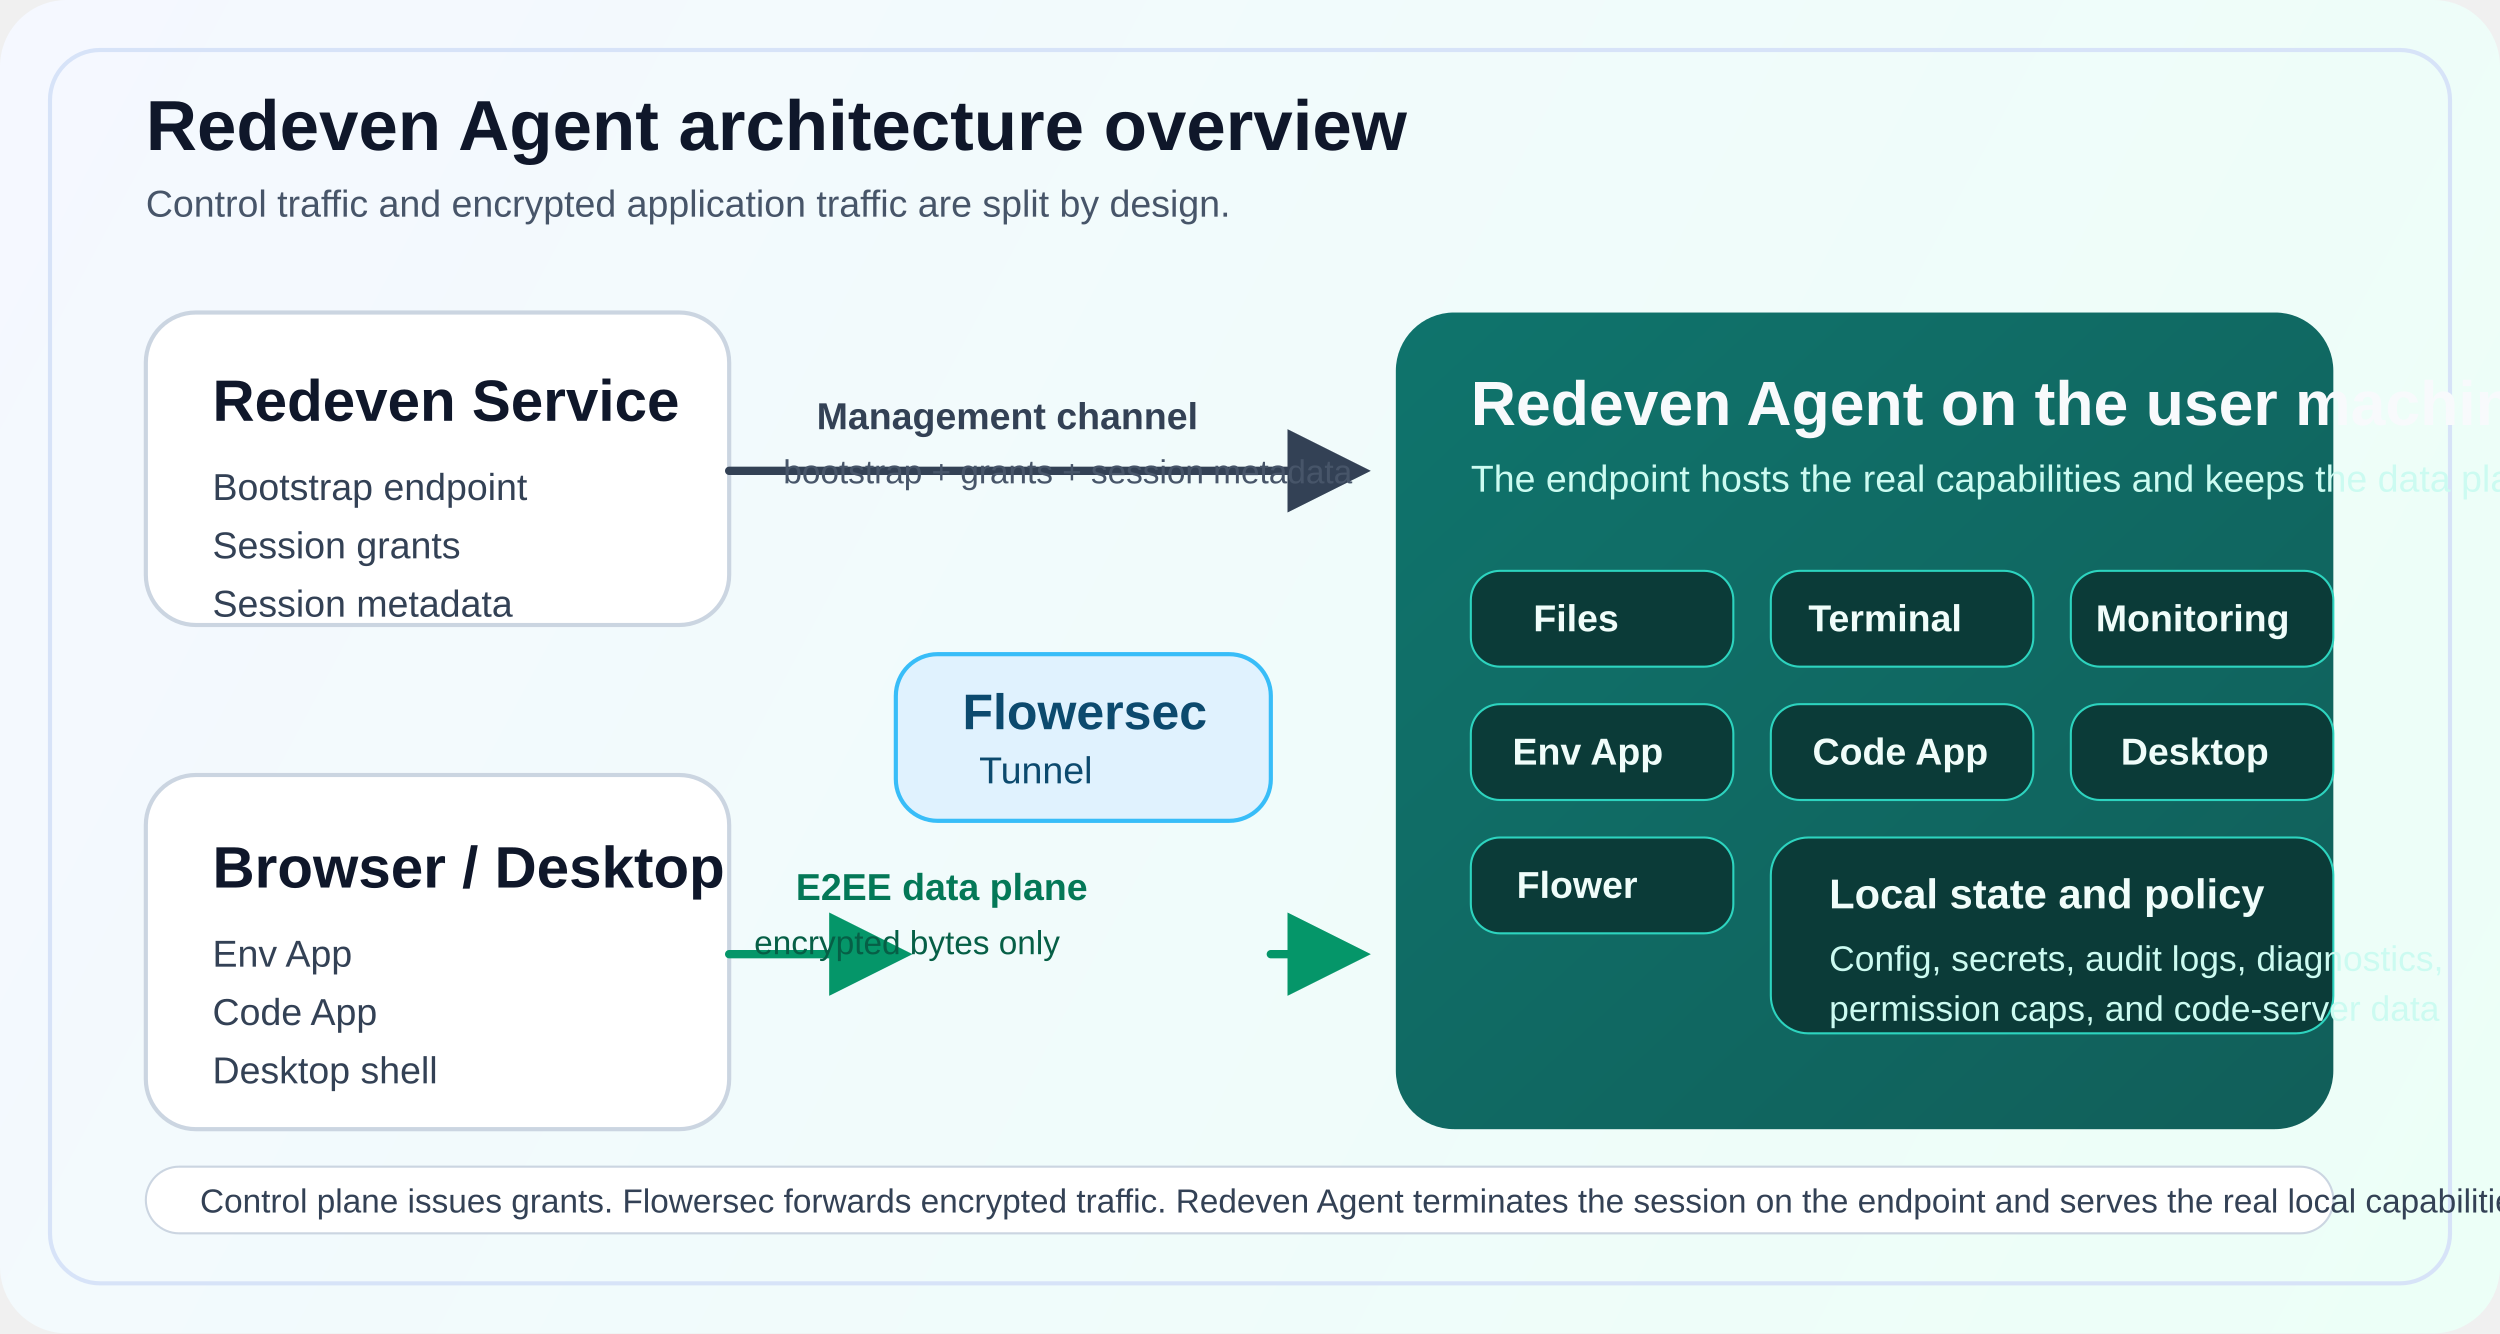
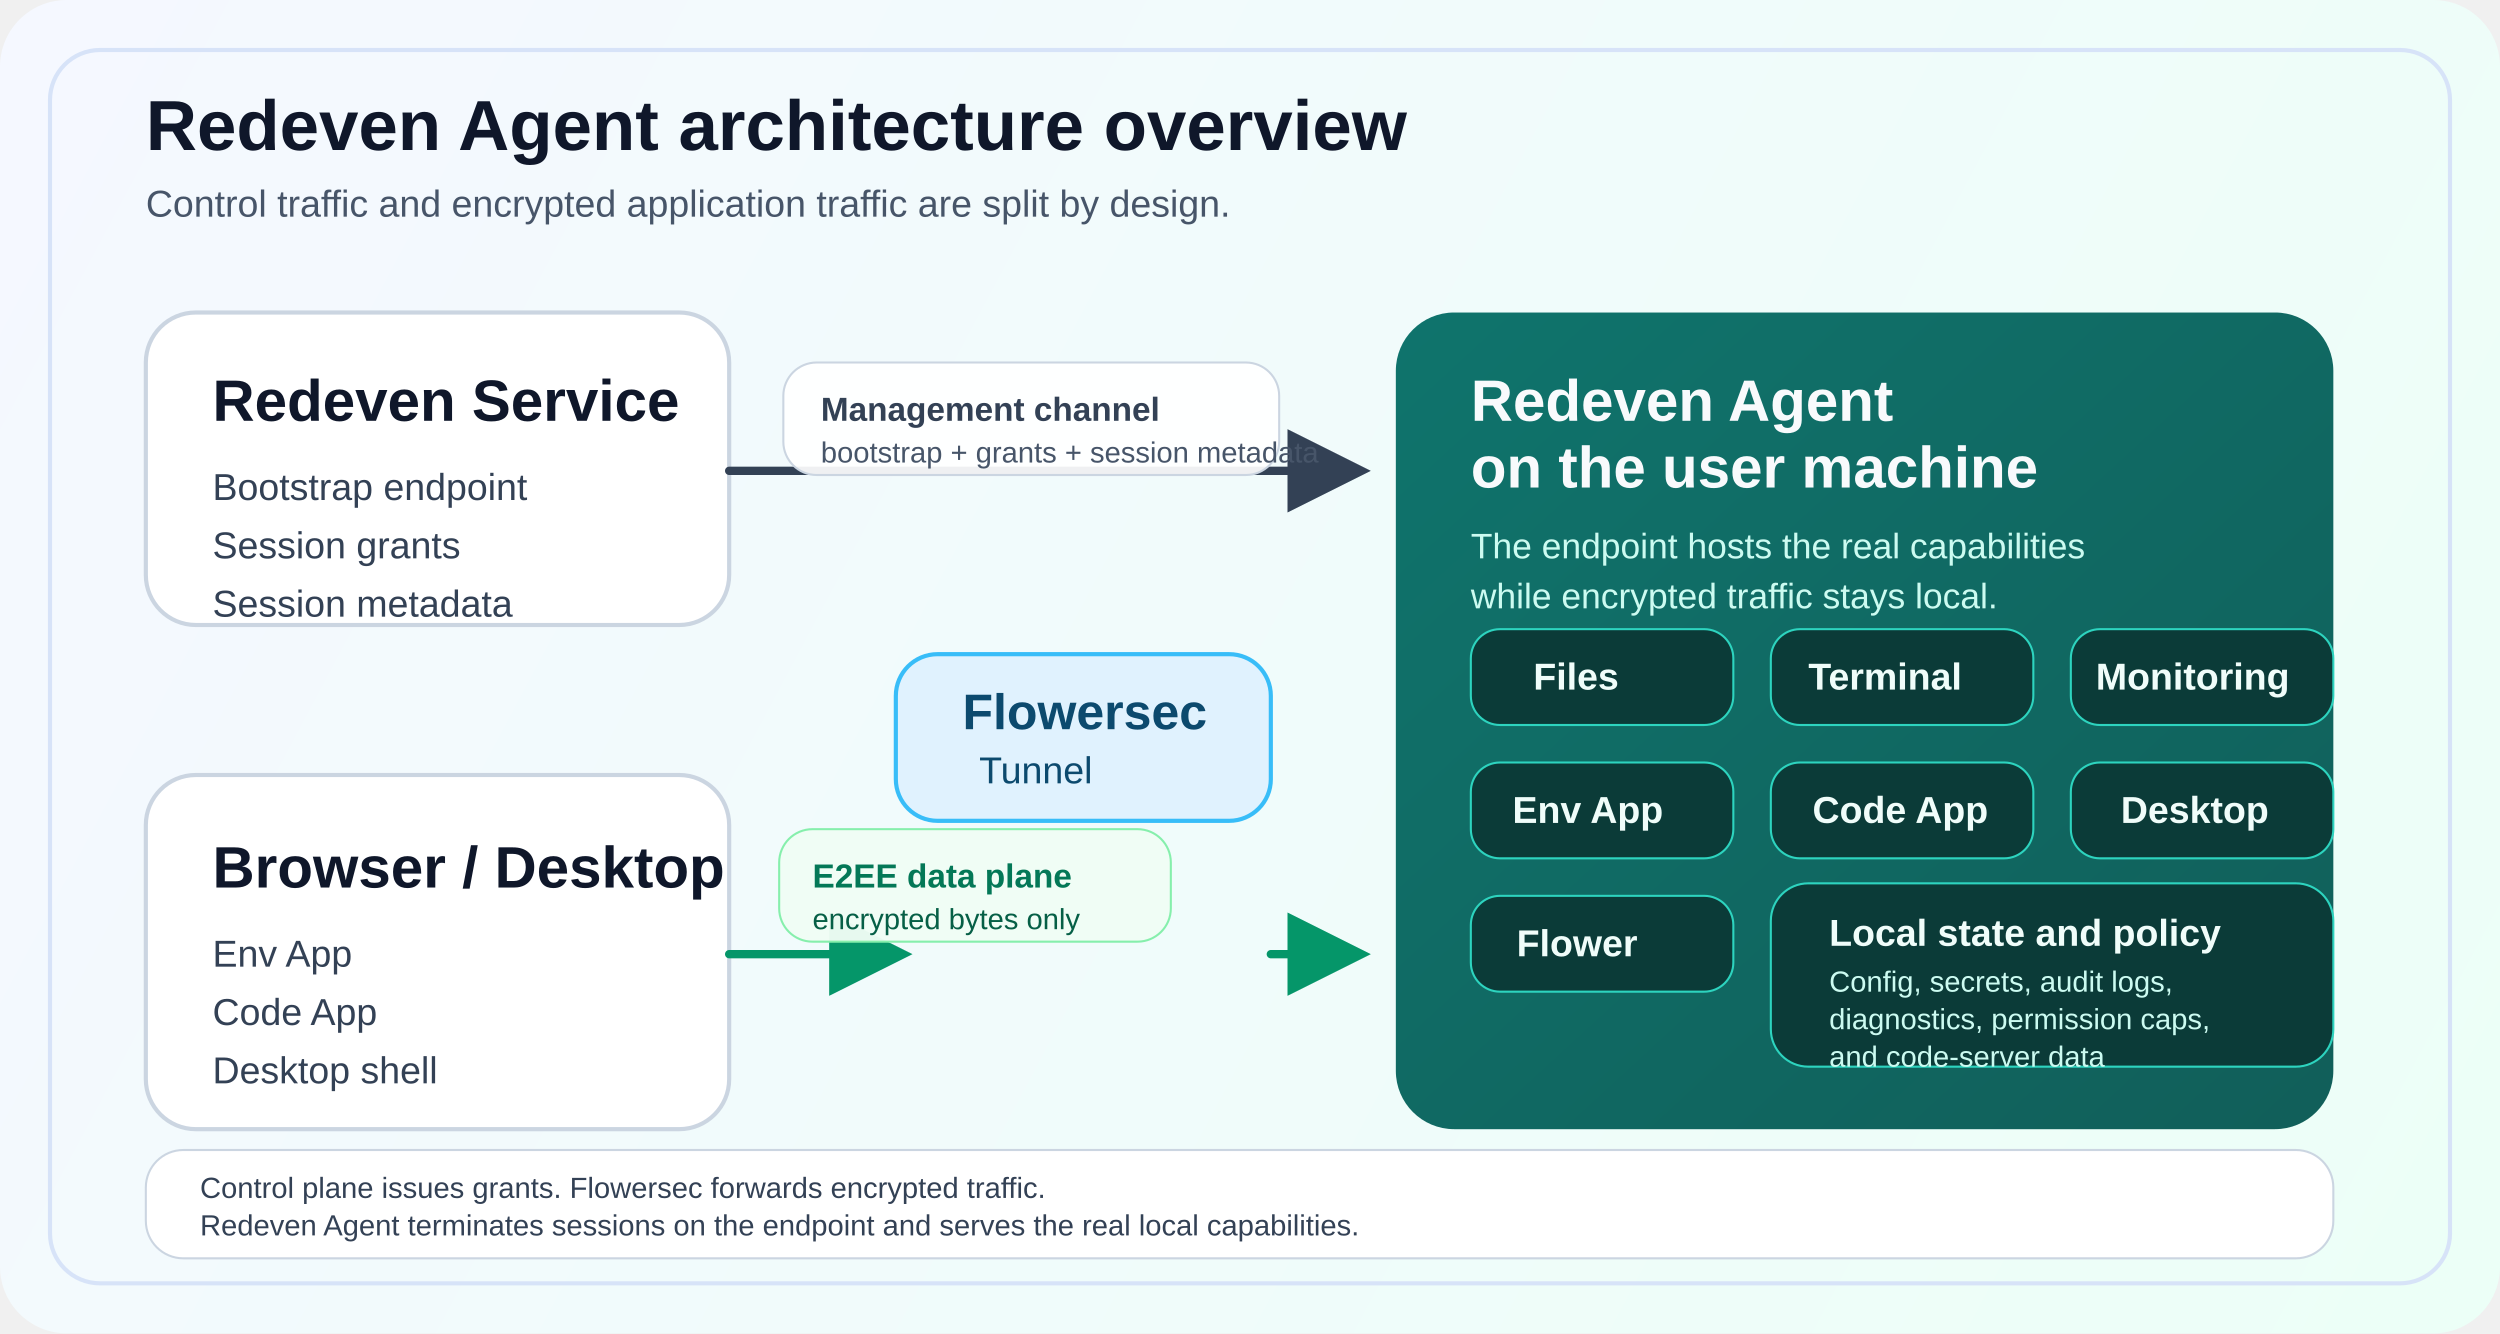
<svg xmlns="http://www.w3.org/2000/svg" width="1200" height="640" viewBox="0 0 1200 640" fill="none" role="img" aria-labelledby="title desc">
  <defs>
    <linearGradient id="bg" x1="0" y1="0" x2="1200" y2="640" gradientUnits="userSpaceOnUse">
      <stop stop-color="#F5F8FF" />
      <stop offset="1" stop-color="#ECFFF7" />
    </linearGradient>
    <linearGradient id="agent" x1="670" y1="70" x2="1120" y2="560" gradientUnits="userSpaceOnUse">
      <stop stop-color="#0F766E" />
      <stop offset="1" stop-color="#115E59" />
    </linearGradient>
    <marker id="arrow-dark" markerWidth="10" markerHeight="10" refX="8" refY="5" orient="auto">
      <path d="M0 0L10 5L0 10V0Z" fill="#334155" />
    </marker>
    <marker id="arrow-green" markerWidth="10" markerHeight="10" refX="8" refY="5" orient="auto">
      <path d="M0 0L10 5L0 10V0Z" fill="#059669" />
    </marker>
  </defs>
  <rect width="1200" height="640" rx="32" fill="url(#bg)" />
  <rect x="24" y="24" width="1152" height="592" rx="24" stroke="#D7E3F8" stroke-width="2" />
  <text x="70" y="72" fill="#0F172A" font-family="Arial, Helvetica, sans-serif" font-size="34" font-weight="700">Redeven Agent architecture overview</text>
  <text x="70" y="104" fill="#475569" font-family="Arial, Helvetica, sans-serif" font-size="18">Control traffic and encrypted application traffic are split by design.</text>
  <rect x="70" y="150" width="280" height="150" rx="24" fill="#FFFFFF" stroke="#CBD5E1" stroke-width="2" />
  <text x="102" y="202" fill="#0F172A" font-family="Arial, Helvetica, sans-serif" font-size="28" font-weight="700">Redeven Service</text>
  <text x="102" y="240" fill="#334155" font-family="Arial, Helvetica, sans-serif" font-size="18">Bootstrap endpoint</text>
  <text x="102" y="268" fill="#334155" font-family="Arial, Helvetica, sans-serif" font-size="18">Session grants</text>
  <text x="102" y="296" fill="#334155" font-family="Arial, Helvetica, sans-serif" font-size="18">Session metadata</text>
  <rect x="70" y="372" width="280" height="170" rx="24" fill="#FFFFFF" stroke="#CBD5E1" stroke-width="2" />
  <text x="102" y="426" fill="#0F172A" font-family="Arial, Helvetica, sans-serif" font-size="28" font-weight="700">Browser / Desktop</text>
  <text x="102" y="464" fill="#334155" font-family="Arial, Helvetica, sans-serif" font-size="18">Env App</text>
  <text x="102" y="492" fill="#334155" font-family="Arial, Helvetica, sans-serif" font-size="18">Code App</text>
  <text x="102" y="520" fill="#334155" font-family="Arial, Helvetica, sans-serif" font-size="18">Desktop shell</text>
  <rect x="430" y="314" width="180" height="80" rx="20" fill="#E0F2FE" stroke="#38BDF8" stroke-width="2" />
  <text x="462" y="350" fill="#0C4A6E" font-family="Arial, Helvetica, sans-serif" font-size="24" font-weight="700">Flowersec</text>
  <text x="470" y="376" fill="#0C4A6E" font-family="Arial, Helvetica, sans-serif" font-size="18">Tunnel</text>
  <rect x="670" y="150" width="450" height="392" rx="28" fill="url(#agent)" />
-   <text x="706" y="204" fill="#F8FAFC" font-family="Arial, Helvetica, sans-serif" font-size="30" font-weight="700">Redeven Agent on the user machine</text>
-   <text x="706" y="236" fill="#CCFBF1" font-family="Arial, Helvetica, sans-serif" font-size="18">The endpoint hosts the real capabilities and keeps the data plane local.</text>
-   <rect x="706" y="274" width="126" height="46" rx="14" fill="#0B3B38" stroke="#2DD4BF" />
-   <text x="736" y="303" fill="#F0FDFA" font-family="Arial, Helvetica, sans-serif" font-size="18" font-weight="700">Files</text>
-   <rect x="850" y="274" width="126" height="46" rx="14" fill="#0B3B38" stroke="#2DD4BF" />
-   <text x="868" y="303" fill="#F0FDFA" font-family="Arial, Helvetica, sans-serif" font-size="18" font-weight="700">Terminal</text>
-   <rect x="994" y="274" width="126" height="46" rx="14" fill="#0B3B38" stroke="#2DD4BF" />
-   <text x="1006" y="303" fill="#F0FDFA" font-family="Arial, Helvetica, sans-serif" font-size="18" font-weight="700">Monitoring</text>
-   <rect x="706" y="338" width="126" height="46" rx="14" fill="#0B3B38" stroke="#2DD4BF" />
-   <text x="726" y="367" fill="#F0FDFA" font-family="Arial, Helvetica, sans-serif" font-size="18" font-weight="700">Env App</text>
-   <rect x="850" y="338" width="126" height="46" rx="14" fill="#0B3B38" stroke="#2DD4BF" />
-   <text x="870" y="367" fill="#F0FDFA" font-family="Arial, Helvetica, sans-serif" font-size="18" font-weight="700">Code App</text>
-   <rect x="994" y="338" width="126" height="46" rx="14" fill="#0B3B38" stroke="#2DD4BF" />
-   <text x="1018" y="367" fill="#F0FDFA" font-family="Arial, Helvetica, sans-serif" font-size="18" font-weight="700">Desktop</text>
-   <rect x="706" y="402" width="126" height="46" rx="14" fill="#0B3B38" stroke="#2DD4BF" />
-   <text x="728" y="431" fill="#F0FDFA" font-family="Arial, Helvetica, sans-serif" font-size="18" font-weight="700">Flower</text>
-   <rect x="850" y="402" width="270" height="94" rx="18" fill="#0B3B38" stroke="#2DD4BF" />
-   <text x="878" y="436" fill="#F0FDFA" font-family="Arial, Helvetica, sans-serif" font-size="20" font-weight="700">Local state and policy</text>
-   <text x="878" y="466" fill="#CCFBF1" font-family="Arial, Helvetica, sans-serif" font-size="17">Config, secrets, audit logs, diagnostics,</text>
-   <text x="878" y="490" fill="#CCFBF1" font-family="Arial, Helvetica, sans-serif" font-size="17">permission caps, and code-server data</text>
+   <text x="706" y="202" fill="#F8FAFC" font-family="Arial, Helvetica, sans-serif" font-size="28" font-weight="700">
+     <tspan x="706" dy="0">Redeven Agent</tspan>
+     <tspan x="706" dy="32">on the user machine</tspan>
+   </text>
+   <text x="706" y="268" fill="#CCFBF1" font-family="Arial, Helvetica, sans-serif" font-size="17">
+     <tspan x="706" dy="0">The endpoint hosts the real capabilities</tspan>
+     <tspan x="706" dy="24">while encrypted traffic stays local.</tspan>
+   </text>
+   <rect x="706" y="302" width="126" height="46" rx="14" fill="#0B3B38" stroke="#2DD4BF" />
+   <text x="736" y="331" fill="#F0FDFA" font-family="Arial, Helvetica, sans-serif" font-size="18" font-weight="700">Files</text>
+   <rect x="850" y="302" width="126" height="46" rx="14" fill="#0B3B38" stroke="#2DD4BF" />
+   <text x="868" y="331" fill="#F0FDFA" font-family="Arial, Helvetica, sans-serif" font-size="18" font-weight="700">Terminal</text>
+   <rect x="994" y="302" width="126" height="46" rx="14" fill="#0B3B38" stroke="#2DD4BF" />
+   <text x="1006" y="331" fill="#F0FDFA" font-family="Arial, Helvetica, sans-serif" font-size="18" font-weight="700">Monitoring</text>
+   <rect x="706" y="366" width="126" height="46" rx="14" fill="#0B3B38" stroke="#2DD4BF" />
+   <text x="726" y="395" fill="#F0FDFA" font-family="Arial, Helvetica, sans-serif" font-size="18" font-weight="700">Env App</text>
+   <rect x="850" y="366" width="126" height="46" rx="14" fill="#0B3B38" stroke="#2DD4BF" />
+   <text x="870" y="395" fill="#F0FDFA" font-family="Arial, Helvetica, sans-serif" font-size="18" font-weight="700">Code App</text>
+   <rect x="994" y="366" width="126" height="46" rx="14" fill="#0B3B38" stroke="#2DD4BF" />
+   <text x="1018" y="395" fill="#F0FDFA" font-family="Arial, Helvetica, sans-serif" font-size="18" font-weight="700">Desktop</text>
+   <rect x="706" y="430" width="126" height="46" rx="14" fill="#0B3B38" stroke="#2DD4BF" />
+   <text x="728" y="459" fill="#F0FDFA" font-family="Arial, Helvetica, sans-serif" font-size="18" font-weight="700">Flower</text>
+   <rect x="850" y="424" width="270" height="88" rx="18" fill="#0B3B38" stroke="#2DD4BF" />
+   <text x="878" y="454" fill="#F0FDFA" font-family="Arial, Helvetica, sans-serif" font-size="18" font-weight="700">Local state and policy</text>
+   <text x="878" y="476" fill="#CCFBF1" font-family="Arial, Helvetica, sans-serif" font-size="14">
+     <tspan x="878" dy="0">Config, secrets, audit logs,</tspan>
+     <tspan x="878" dy="18">diagnostics, permission caps,</tspan>
+     <tspan x="878" dy="18">and code-server data</tspan>
+   </text>
  <path d="M350 226H650" stroke="#334155" stroke-width="4" stroke-linecap="round" marker-end="url(#arrow-dark)" />
-   <text x="392" y="206" fill="#334155" font-family="Arial, Helvetica, sans-serif" font-size="18" font-weight="700">Management channel</text>
-   <text x="376" y="232" fill="#475569" font-family="Arial, Helvetica, sans-serif" font-size="16">bootstrap + grants + session metadata</text>
+   <rect x="376" y="174" width="238" height="54" rx="16" fill="#FFFFFF" fill-opacity="0.92" stroke="#CBD5E1" />
+   <text x="394" y="202" fill="#334155" font-family="Arial, Helvetica, sans-serif" font-size="16" font-weight="700">Management channel</text>
+   <text x="394" y="222" fill="#475569" font-family="Arial, Helvetica, sans-serif" font-size="14">bootstrap + grants + session metadata</text>
  <path d="M350 458H430" stroke="#059669" stroke-width="4" stroke-linecap="round" marker-end="url(#arrow-green)" />
  <path d="M610 458H650" stroke="#059669" stroke-width="4" stroke-linecap="round" marker-end="url(#arrow-green)" />
-   <text x="382" y="432" fill="#047857" font-family="Arial, Helvetica, sans-serif" font-size="18" font-weight="700">E2EE data plane</text>
-   <text x="362" y="458" fill="#065F46" font-family="Arial, Helvetica, sans-serif" font-size="16">encrypted bytes only</text>
-   <rect x="70" y="560" width="1050" height="32" rx="16" fill="#FFFFFF" stroke="#CBD5E1" />
-   <text x="96" y="582" fill="#334155" font-family="Arial, Helvetica, sans-serif" font-size="16">Control plane issues grants. Flowersec forwards encrypted traffic. Redeven Agent terminates the session on the endpoint and serves the real local capabilities.</text>
+   <rect x="374" y="398" width="188" height="54" rx="16" fill="#F0FDF4" fill-opacity="0.96" stroke="#86EFAC" />
+   <text x="390" y="426" fill="#047857" font-family="Arial, Helvetica, sans-serif" font-size="16" font-weight="700">E2EE data plane</text>
+   <text x="390" y="446" fill="#065F46" font-family="Arial, Helvetica, sans-serif" font-size="14">encrypted bytes only</text>
+   <rect x="70" y="552" width="1050" height="52" rx="18" fill="#FFFFFF" stroke="#CBD5E1" />
+   <text x="96" y="575" fill="#334155" font-family="Arial, Helvetica, sans-serif" font-size="14">
+     <tspan x="96" dy="0">Control plane issues grants. Flowersec forwards encrypted traffic.</tspan>
+     <tspan x="96" dy="18">Redeven Agent terminates sessions on the endpoint and serves the real local capabilities.</tspan>
+   </text>
</svg>
